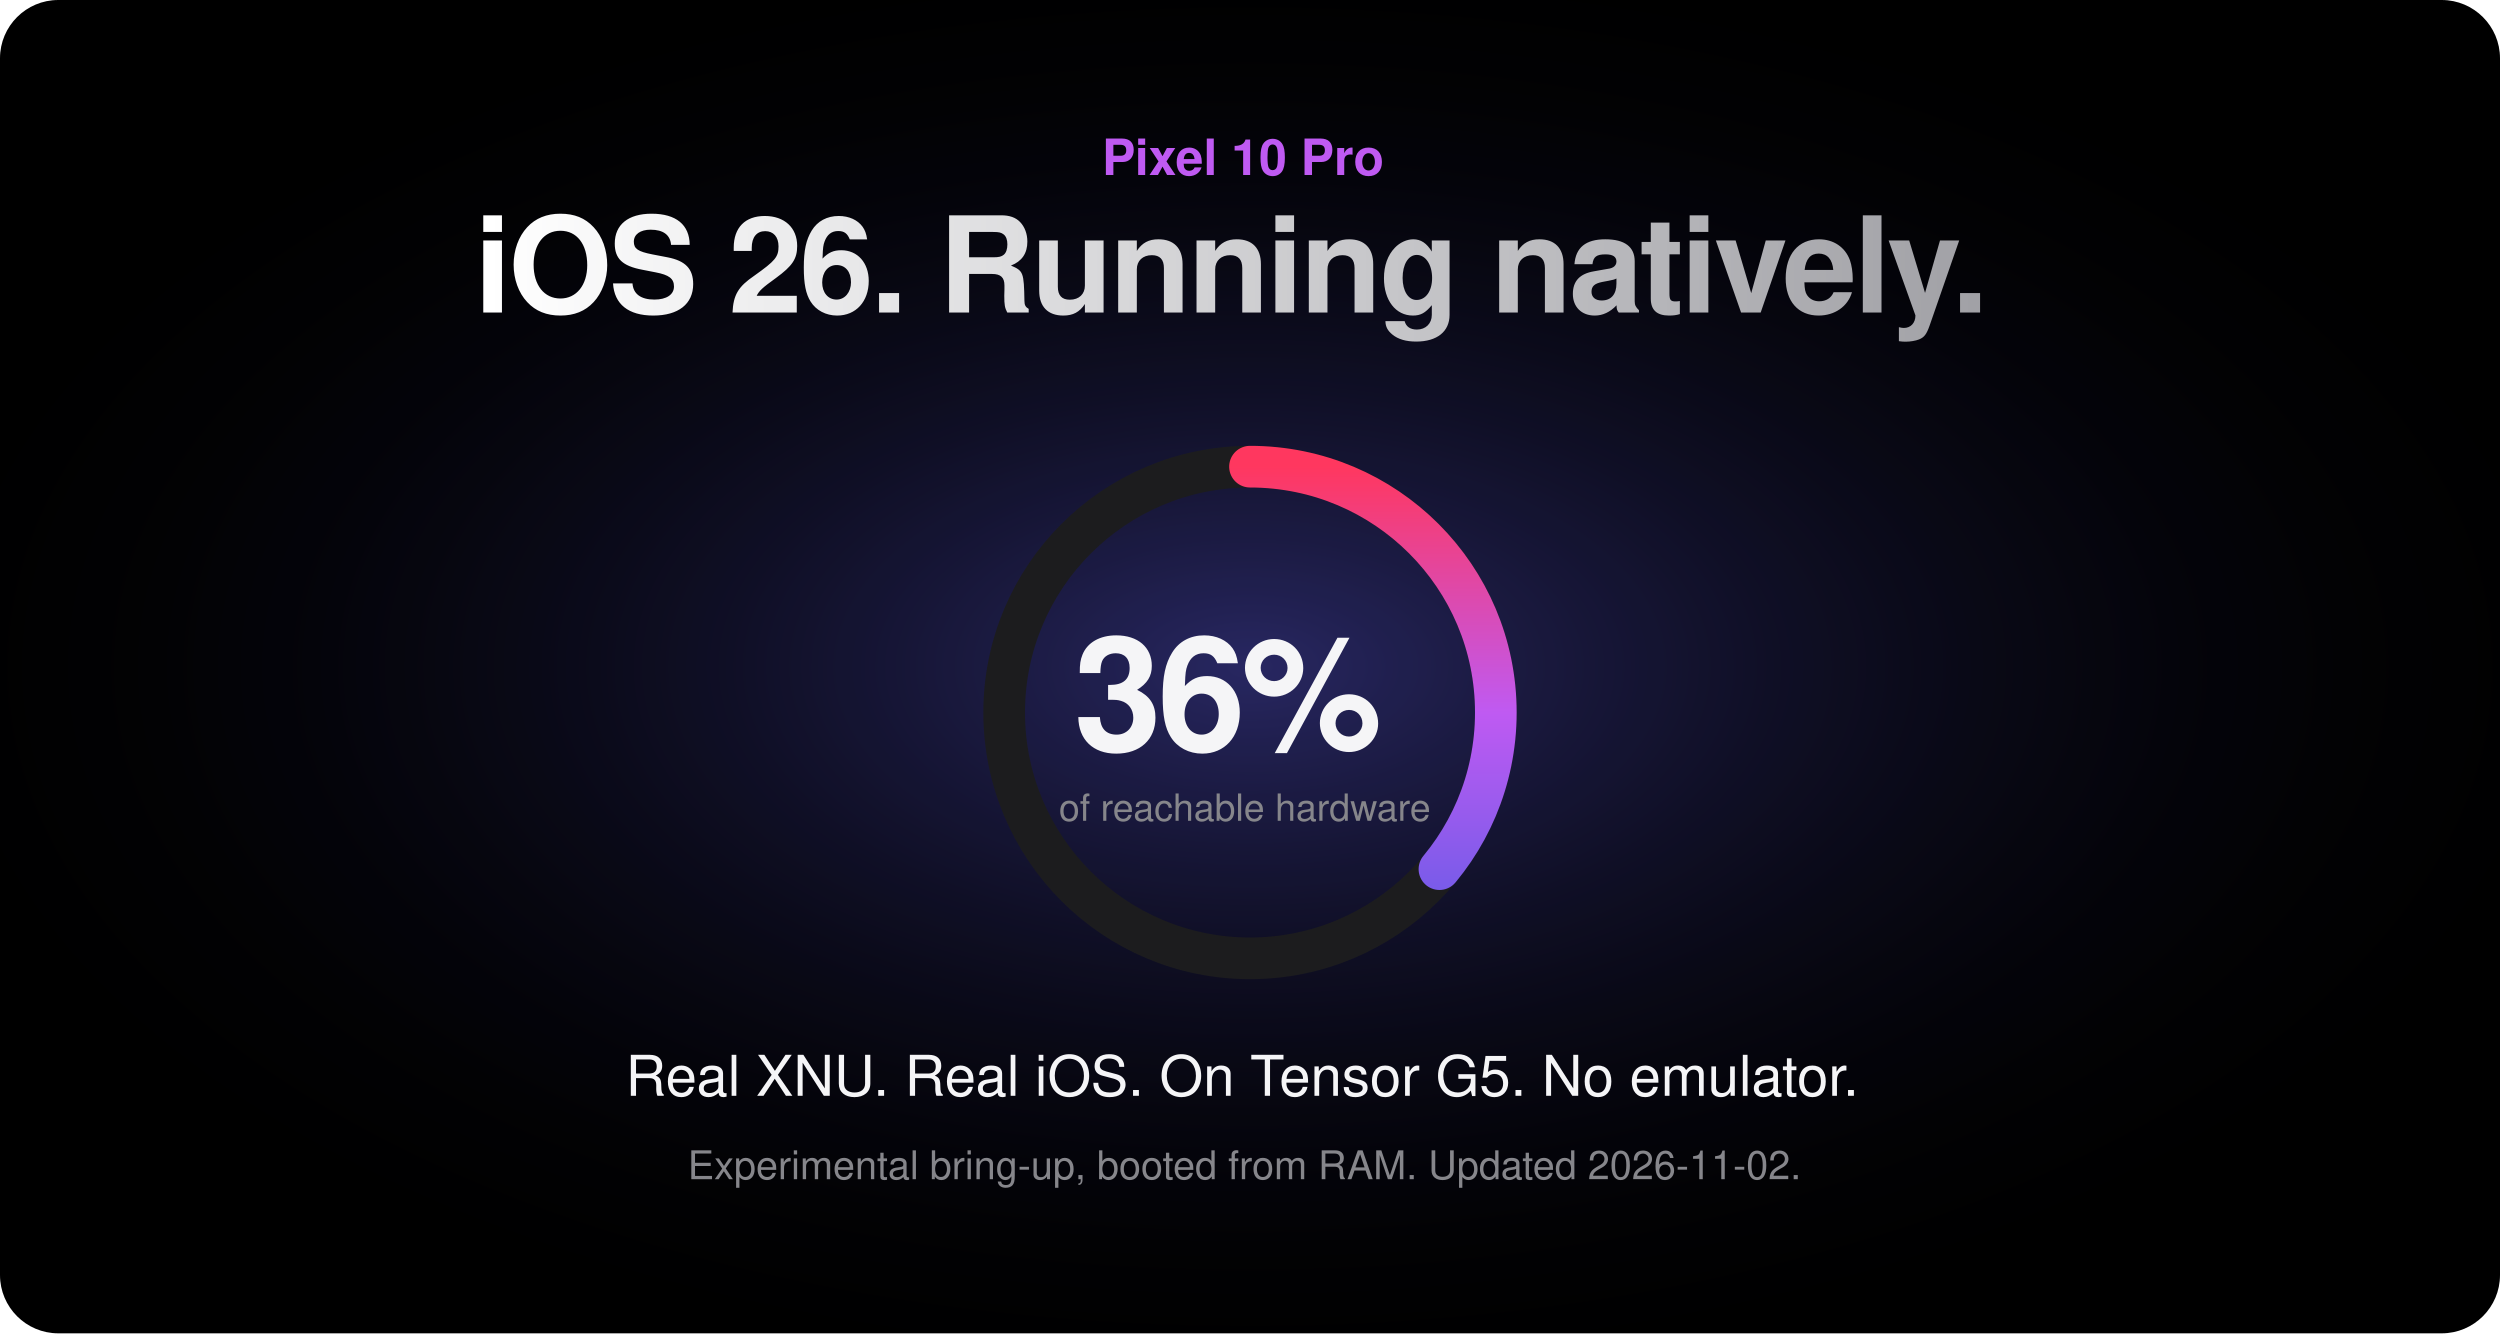
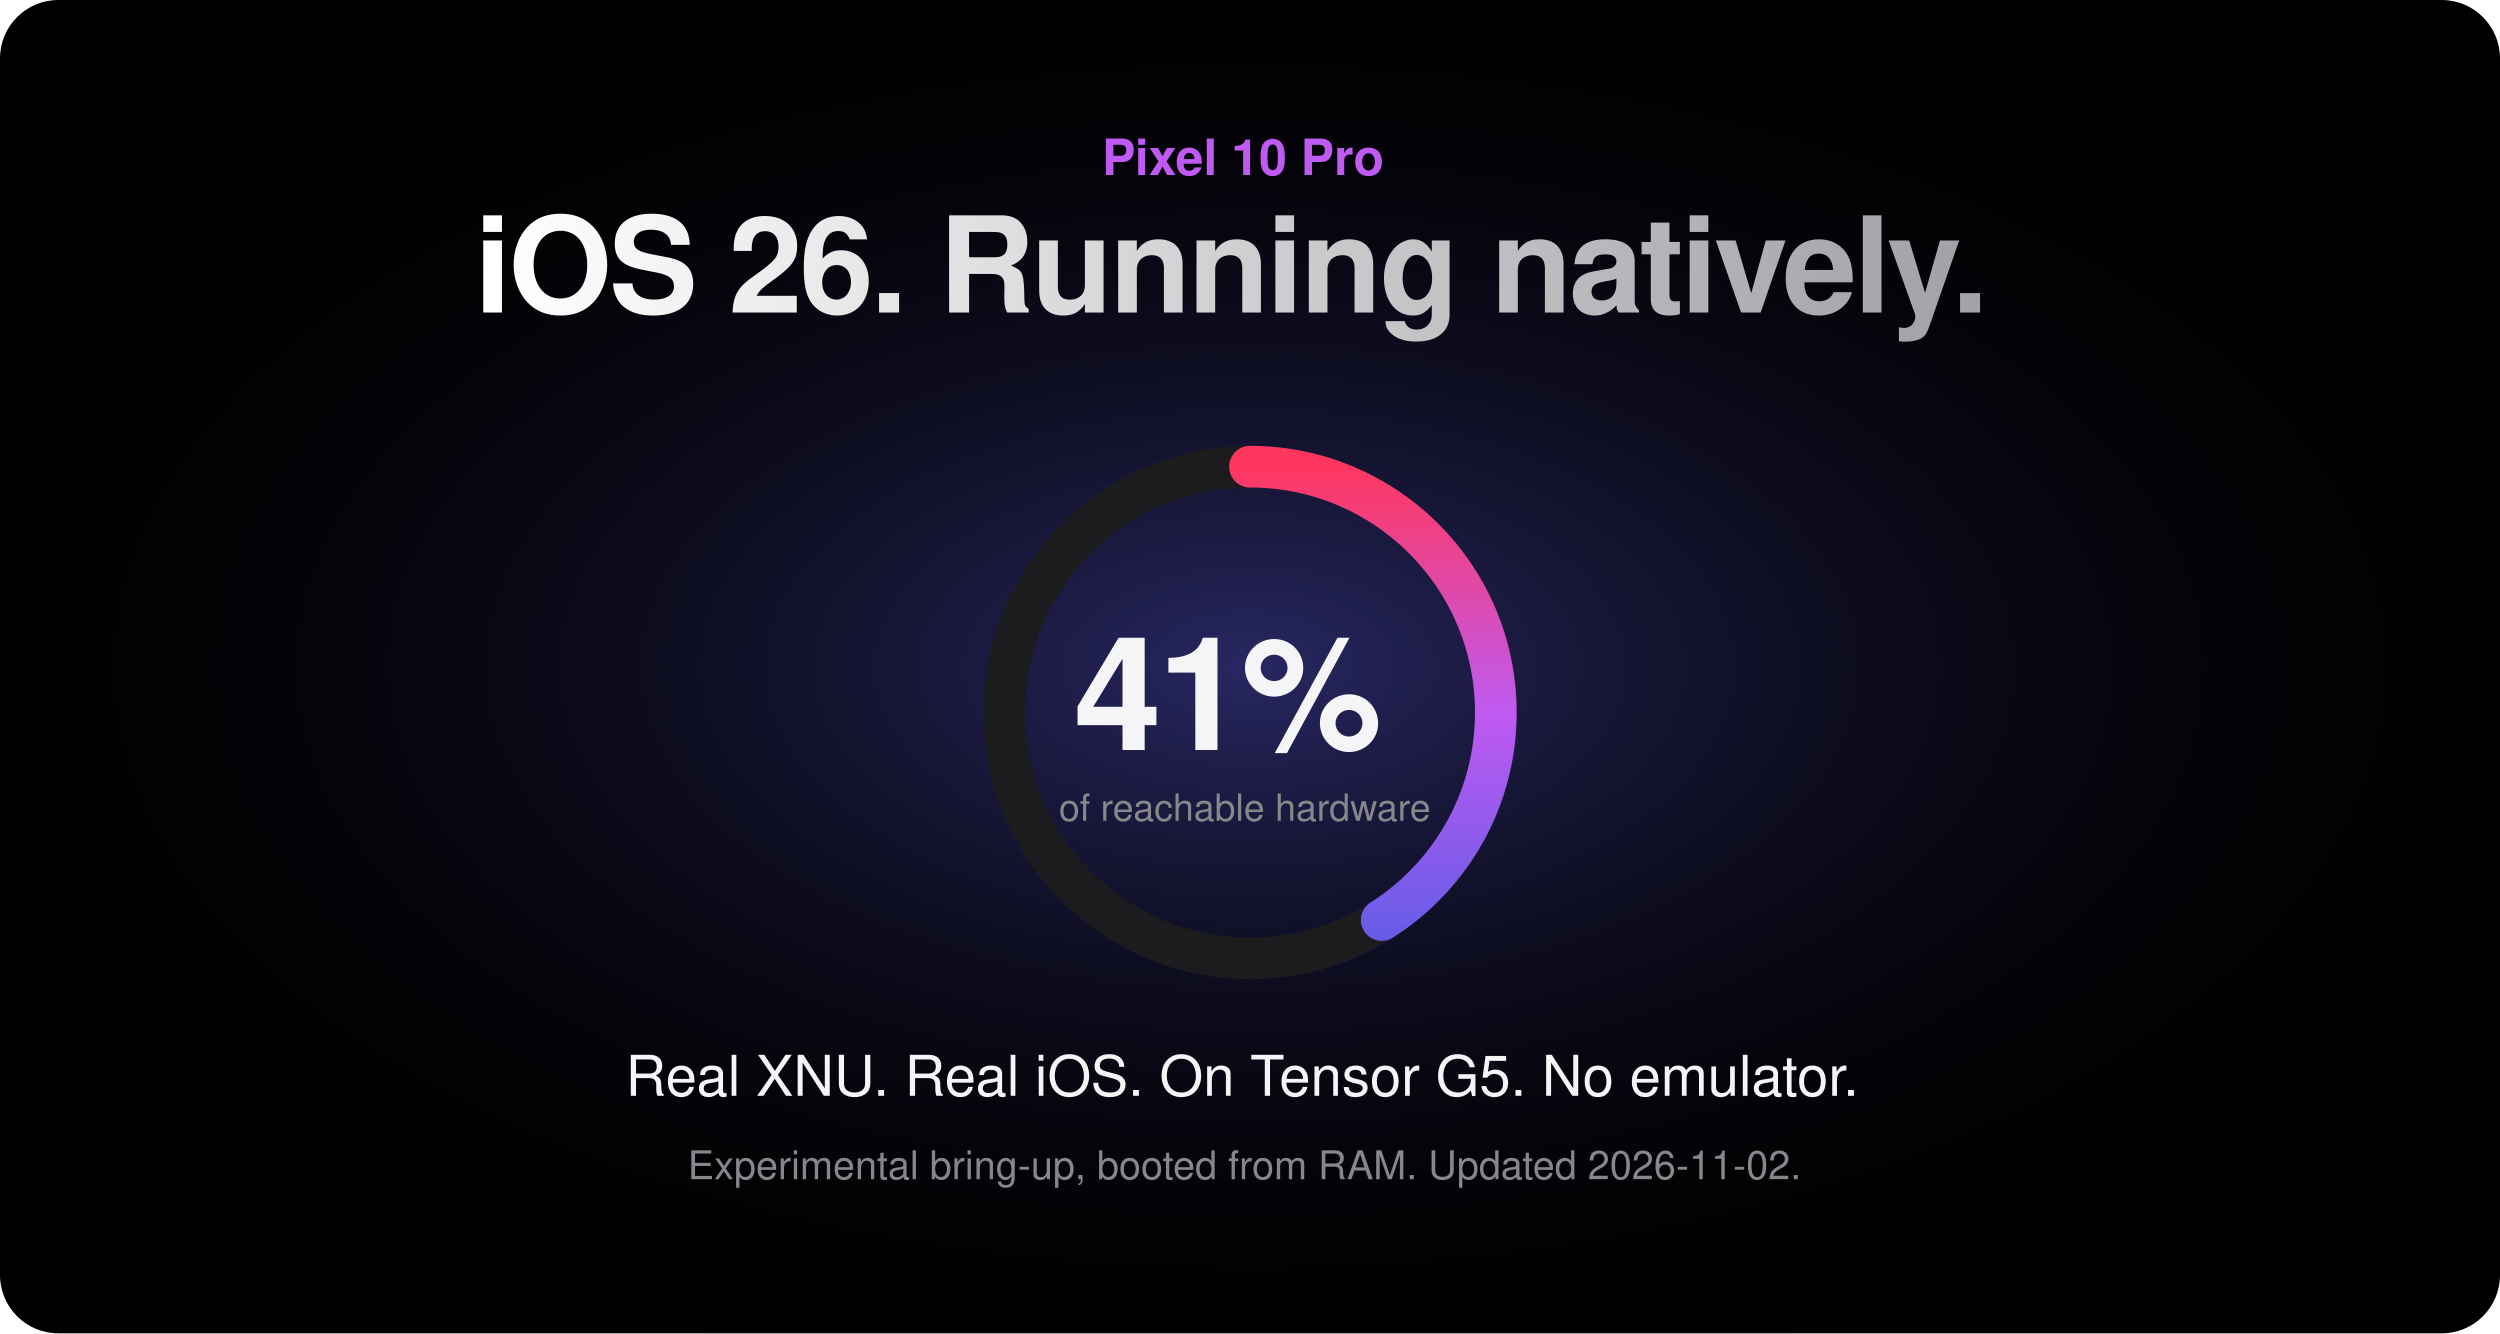
- <svg xmlns="http://www.w3.org/2000/svg" viewBox="0 0 1200 640" role="img" aria-label="iOS 26 on Pixel 10 Pro: 36 percent of reachable hardware">
+ <svg xmlns="http://www.w3.org/2000/svg" viewBox="0 0 1200 640" role="img" aria-label="iOS 26 on Pixel 10 Pro: 41 percent of reachable hardware">
  <defs>
    <linearGradient id="g" x1="0" y1="0" x2="1" y2="0">
      <stop offset="0" stop-color="#5e5ce6" />
      <stop offset=".5" stop-color="#bf5af2" />
      <stop offset="1" stop-color="#ff375f" />
    </linearGradient>
    <radialGradient id="glow" cx=".5" cy=".5" r=".55">
      <stop offset="0" stop-color="#5e5ce6" stop-opacity=".5" />
      <stop offset="1" stop-color="#000" stop-opacity="0" />
    </radialGradient>
    <linearGradient id="t" x1="0" y1="0" x2="1" y2="0">
      <stop offset="0" stop-color="#fff" />
      <stop offset="1" stop-color="#a1a1a6" />
    </linearGradient>
  </defs>
  <rect width="1200" height="640" rx="28" fill="#000" />
  <rect width="1200" height="640" rx="28" fill="url(#glow)" opacity=".85">
    <animate attributeName="opacity" values=".55;1;.55" dur="6s" repeatCount="indefinite" />
  </rect>
  <text font-family="-apple-system,BlinkMacSystemFont,'SF Pro Display','Helvetica Neue',Helvetica,Arial,sans-serif" x="600" y="84" text-anchor="middle" font-size="24" font-weight="600" fill="#bf5af2">Pixel 10 Pro<animate attributeName="opacity" values="0;0;1" keyTimes="0;0.000;1" calcMode="spline" keySplines="0 0 1 1;.2 .8 .2 1" dur="1.00s" fill="freeze" />
    <animateTransform attributeName="transform" type="translate" values="0 22;0 22;0 0" keyTimes="0;0.000;1" calcMode="spline" keySplines="0 0 1 1;.2 .8 .2 1" dur="1.00s" fill="freeze" />
  </text>
  <text font-family="-apple-system,BlinkMacSystemFont,'SF Pro Display','Helvetica Neue',Helvetica,Arial,sans-serif" x="600" y="150" text-anchor="middle" font-size="64" font-weight="700" letter-spacing="-1.5" fill="url(#t)">iOS 26. Running natively.<animate attributeName="opacity" values="0;0;1" keyTimes="0;0.130;1" calcMode="spline" keySplines="0 0 1 1;.2 .8 .2 1" dur="1.15s" fill="freeze" />
    <animateTransform attributeName="transform" type="translate" values="0 22;0 22;0 0" keyTimes="0;0.130;1" calcMode="spline" keySplines="0 0 1 1;.2 .8 .2 1" dur="1.15s" fill="freeze" />
  </text>
  <g transform="rotate(-90 600 342)">
    <circle cx="600" cy="342" r="118" fill="none" stroke="#1c1c1e" stroke-width="20" />
-     <circle cx="600" cy="342" r="118" fill="none" stroke="url(#g)" stroke-width="20" stroke-linecap="round" stroke-dasharray="741.4" stroke-dashoffset="474.5">
-       <animate attributeName="stroke-dashoffset" values="741.4;741.4;474.5" keyTimes="0;.17;1" calcMode="spline" keySplines="0 0 1 1;.3 .7 .2 1" dur="3s" fill="freeze" />
+     <circle cx="600" cy="342" r="118" fill="none" stroke="url(#g)" stroke-width="20" stroke-linecap="round" stroke-dasharray="741.4" stroke-dashoffset="437.4">
+       <animate attributeName="stroke-dashoffset" values="741.4;741.4;437.4" keyTimes="0;.17;1" calcMode="spline" keySplines="0 0 1 1;.3 .7 .2 1" dur="3s" fill="freeze" />
    </circle>
  </g>
-   <text font-family="-apple-system,BlinkMacSystemFont,'SF Pro Display','Helvetica Neue',Helvetica,Arial,sans-serif" x="600" y="360" text-anchor="middle" font-size="76" font-weight="700" letter-spacing="-2" fill="#f5f5f7">36%<animate attributeName="opacity" values="0;0;1" keyTimes="0;0.474;1" calcMode="spline" keySplines="0 0 1 1;.2 .8 .2 1" dur="1.90s" fill="freeze" />
+   <text font-family="-apple-system,BlinkMacSystemFont,'SF Pro Display','Helvetica Neue',Helvetica,Arial,sans-serif" x="600" y="360" text-anchor="middle" font-size="76" font-weight="700" letter-spacing="-2" fill="#f5f5f7">41%<animate attributeName="opacity" values="0;0;1" keyTimes="0;0.474;1" calcMode="spline" keySplines="0 0 1 1;.2 .8 .2 1" dur="1.90s" fill="freeze" />
    <animateTransform attributeName="transform" type="translate" values="0 22;0 22;0 0" keyTimes="0;0.474;1" calcMode="spline" keySplines="0 0 1 1;.2 .8 .2 1" dur="1.90s" fill="freeze" />
  </text>
  <text font-family="-apple-system,BlinkMacSystemFont,'SF Pro Display','Helvetica Neue',Helvetica,Arial,sans-serif" x="600" y="394" text-anchor="middle" font-size="18" font-weight="400" fill="#86868b">of reachable hardware<animate attributeName="opacity" values="0;0;1" keyTimes="0;0.524;1" calcMode="spline" keySplines="0 0 1 1;.2 .8 .2 1" dur="2.10s" fill="freeze" />
    <animateTransform attributeName="transform" type="translate" values="0 22;0 22;0 0" keyTimes="0;0.524;1" calcMode="spline" keySplines="0 0 1 1;.2 .8 .2 1" dur="2.10s" fill="freeze" />
  </text>
  <text font-family="-apple-system,BlinkMacSystemFont,'SF Pro Display','Helvetica Neue',Helvetica,Arial,sans-serif" x="600" y="526" text-anchor="middle" font-size="27" font-weight="500" fill="#f5f5f7">Real XNU. Real iOS. On Tensor G5. No emulator.<animate attributeName="opacity" values="0;0;1" keyTimes="0;0.565;1" calcMode="spline" keySplines="0 0 1 1;.2 .8 .2 1" dur="2.30s" fill="freeze" />
    <animateTransform attributeName="transform" type="translate" values="0 22;0 22;0 0" keyTimes="0;0.565;1" calcMode="spline" keySplines="0 0 1 1;.2 .8 .2 1" dur="2.30s" fill="freeze" />
  </text>
  <text font-family="-apple-system,BlinkMacSystemFont,'SF Pro Display','Helvetica Neue',Helvetica,Arial,sans-serif" x="600" y="566" text-anchor="middle" font-size="19" font-weight="400" fill="#86868b">Experimental bring-up, booted from RAM. Updated 2026-11-02.<animate attributeName="opacity" values="0;0;1" keyTimes="0;0.600;1" calcMode="spline" keySplines="0 0 1 1;.2 .8 .2 1" dur="2.50s" fill="freeze" />
    <animateTransform attributeName="transform" type="translate" values="0 22;0 22;0 0" keyTimes="0;0.600;1" calcMode="spline" keySplines="0 0 1 1;.2 .8 .2 1" dur="2.50s" fill="freeze" />
  </text>
</svg>
